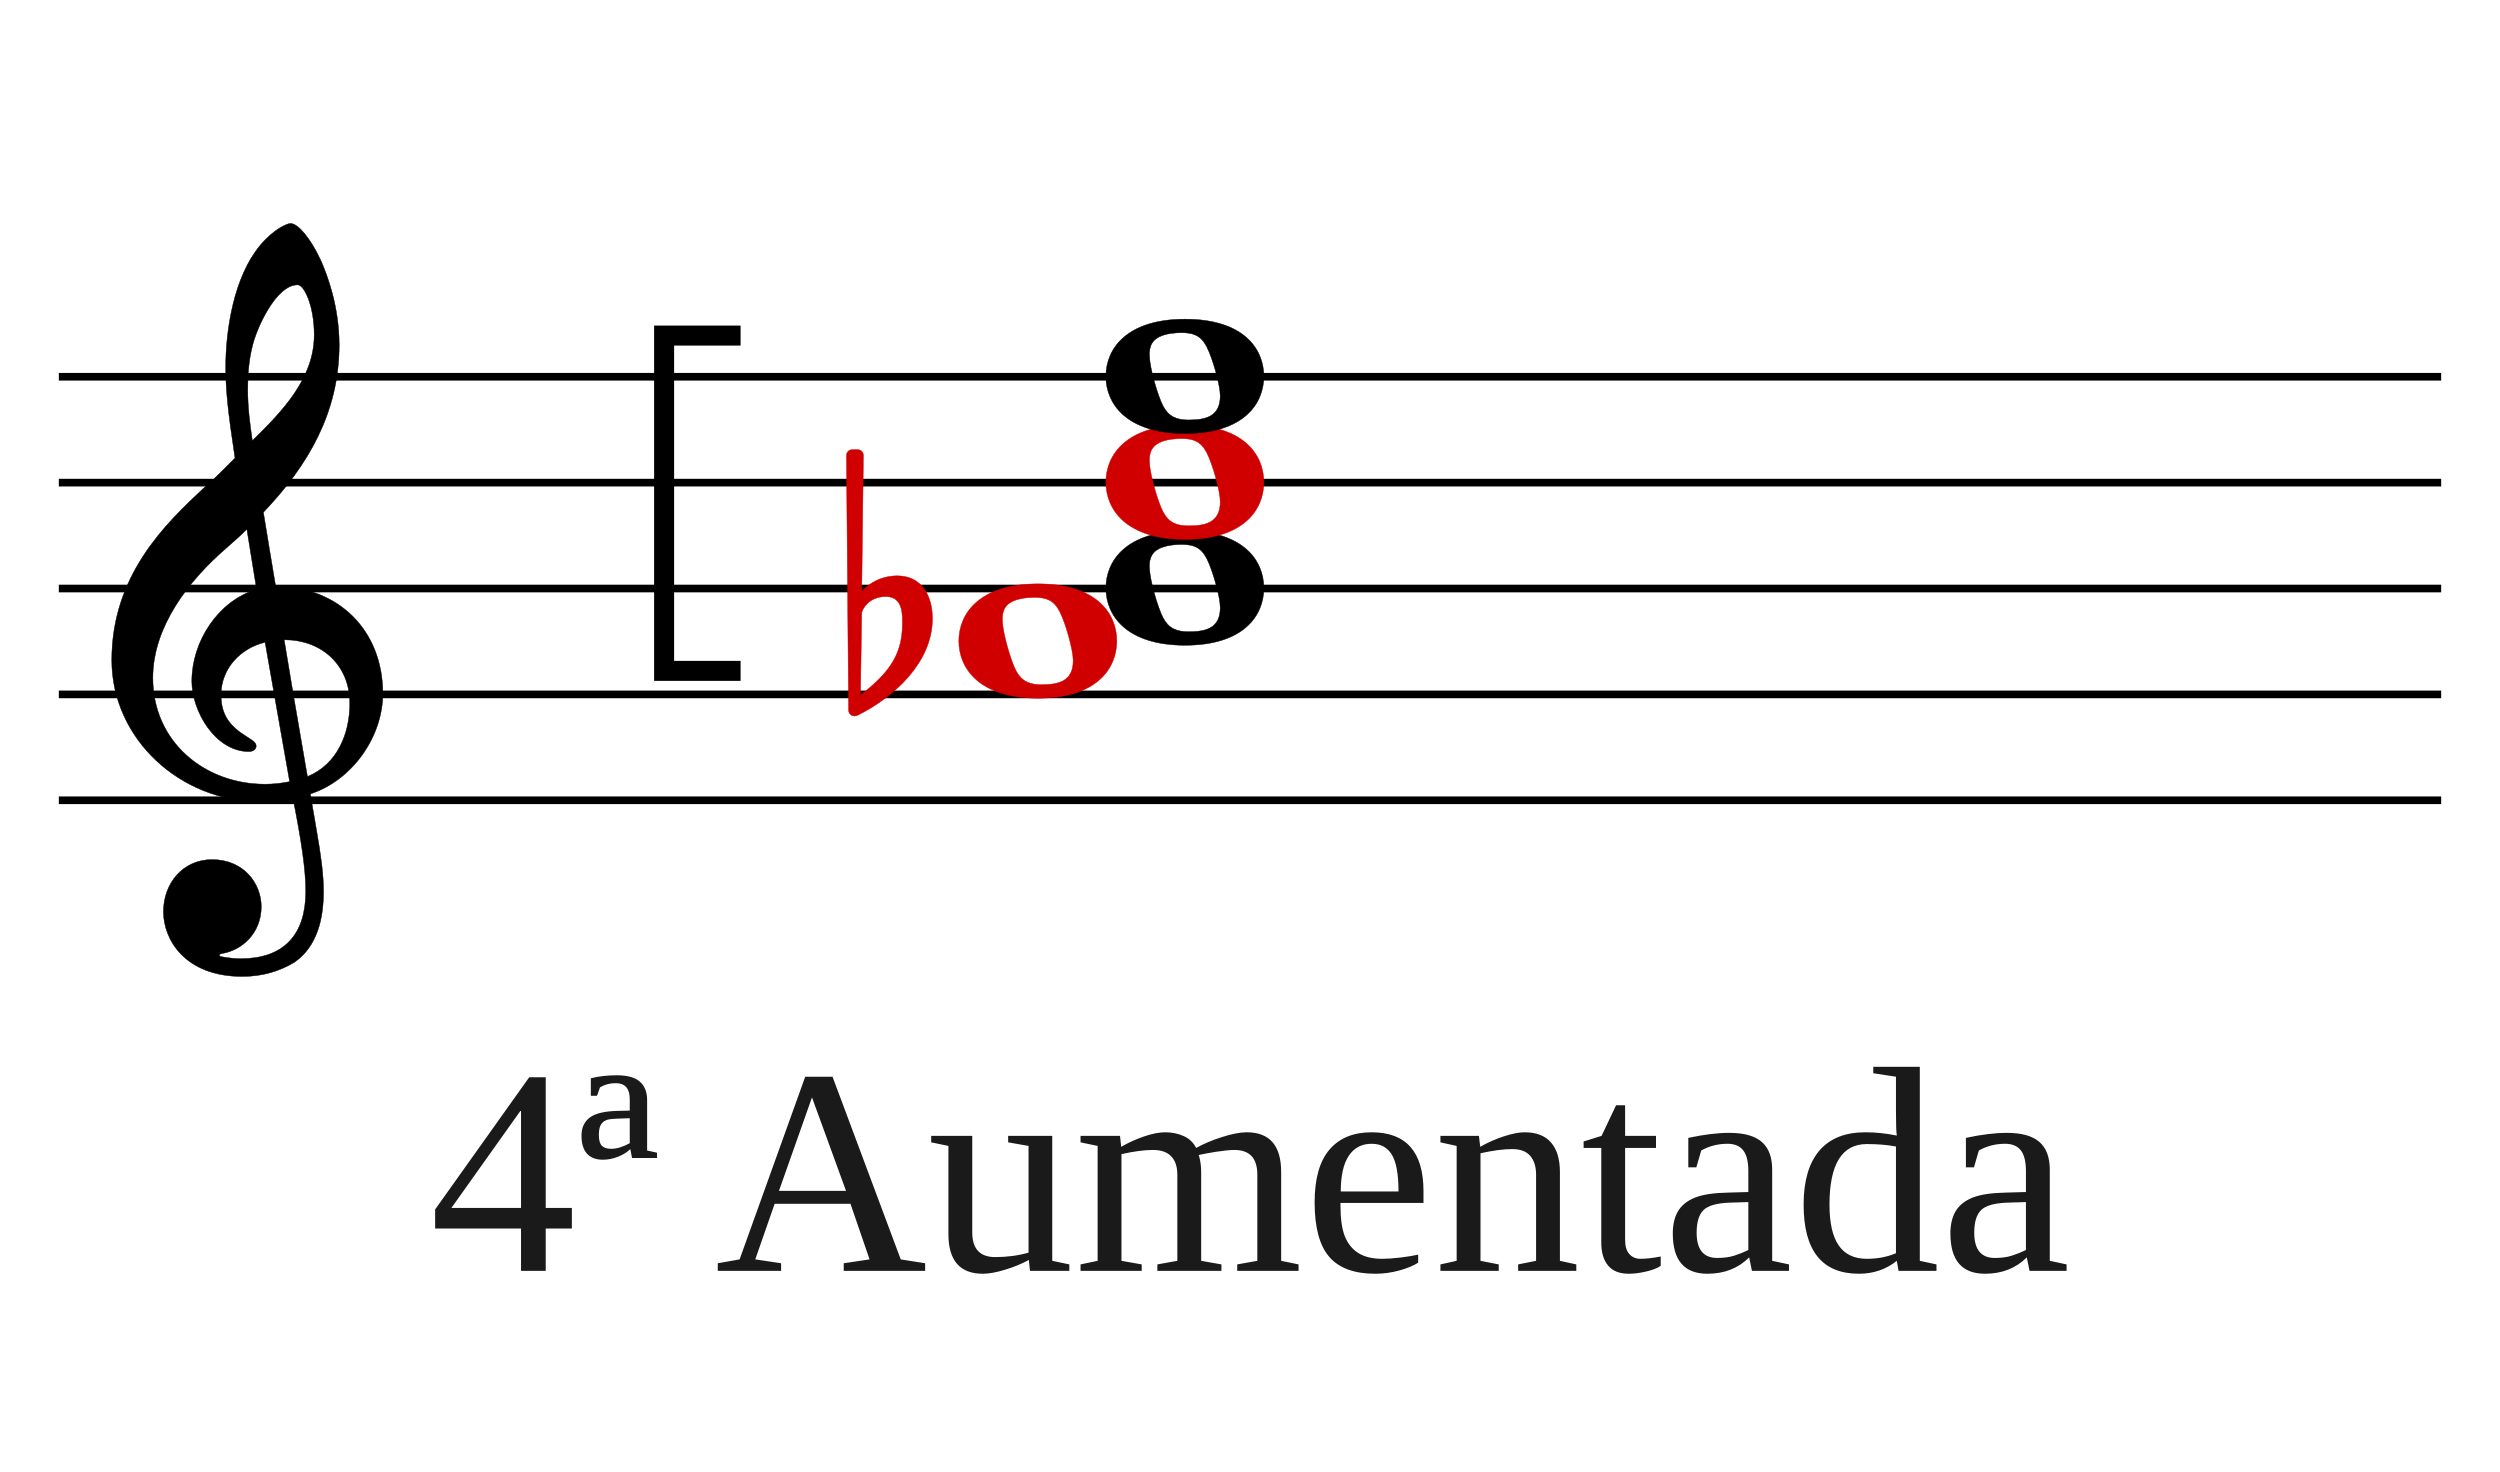
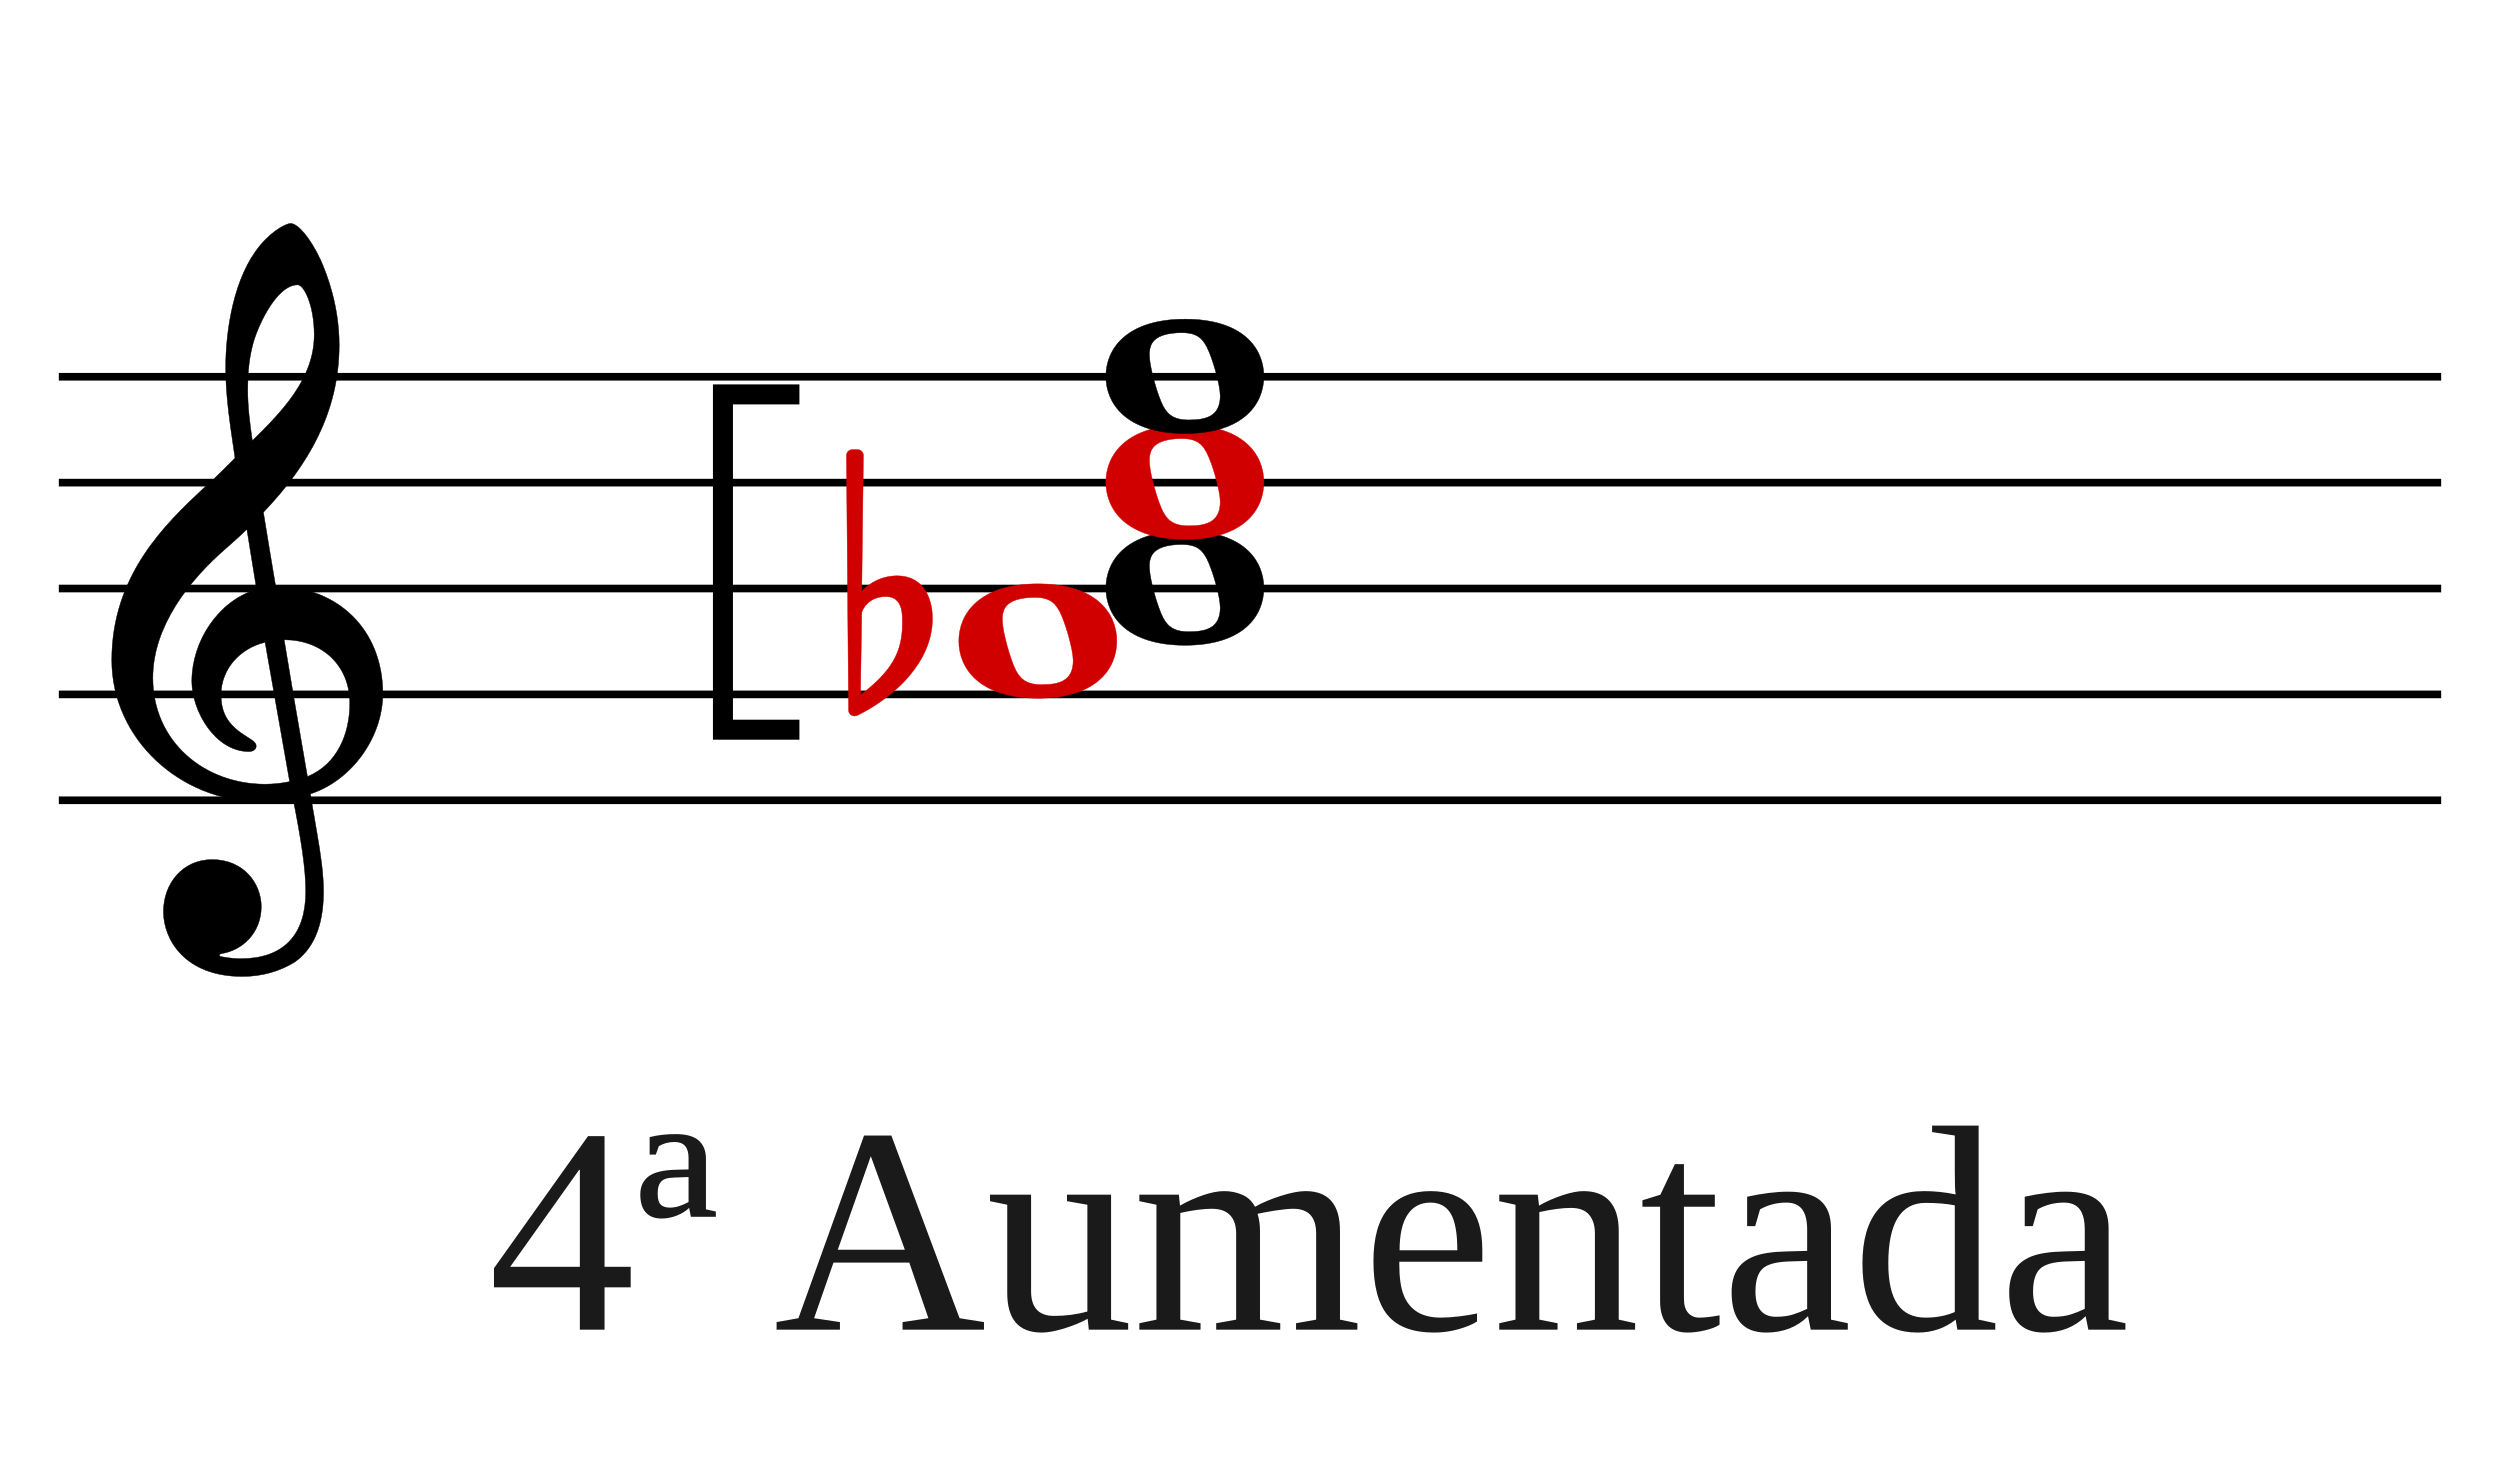
<svg xmlns="http://www.w3.org/2000/svg" id="doyriav" viewBox="0 0 170 100" width="260" height="153" role="img">
  <defs>
    <g id="E050-doyriav">
      <path transform="scale(1,-1)" d="M420 -206l-58 329c-59 -14 -104 -63 -104 -124c0 -49 22 -75 61 -99c12 -8 22 -13 22 -22s-9 -13 -17 -13c-80 0 -135 96 -135 166c0 94 62 190 153 217c-7 41 -14 88 -23 142c-15 -15 -31 -29 -48 -44c-88 -76 -174 -185 -174 -307c0 -151 122 -251 265 -251 c19 0 38 2 58 6zM332 822c-8 -31 -11 -65 -11 -102c0 -42 5 -81 11 -121c69 68 146 146 146 250c0 69 -24 118 -39 118c-52 0 -98 -105 -107 -145zM562 -21c0 89 -65 150 -155 150c7 -44 34 -203 55 -323c71 29 100 102 100 173zM122 -513c0 66 45 123 115 123 c75 0 116 -57 116 -111c0 -64 -47 -104 -94 -111c-3 -1 -5 -2 -5 -4c0 -1 2 -2 3 -3c2 0 23 -5 47 -5c101 0 154 55 154 159c0 53 -11 123 -30 219c-23 -4 -50 -7 -79 -7c-186 0 -349 147 -349 334c0 200 126 321 217 406c21 17 73 70 74 71c-17 112 -22 161 -22 215 c0 84 18 212 82 288c33 39 64 51 71 51c18 0 47 -35 71 -86c16 -36 44 -110 44 -201c0 -159 -73 -284 -179 -395c9 -56 19 -115 29 -175c146 0 253 -102 253 -253c0 -103 -73 -205 -171 -237c6 -39 12 -69 15 -89c10 -57 16 -102 16 -141c0 -63 -14 -129 -68 -167 c-36 -22 -77 -34 -124 -34c-135 0 -186 87 -186 153z" />
    </g>
    <g id="E0A2-doyriav">
      <path transform="scale(1,-1)" d="M195 -102c41 0 75 8 75 57c0 25 -18 89 -32 116s-32 33 -60 33c-15 0 -31 -2 -43 -6c-24 -8 -34 -24 -32 -51c1 -27 19 -91 32 -116s32 -33 60 -33zM187 136c138 0 186 -70 186 -135s-48 -135 -186 -135s-187 70 -187 135s49 135 187 135z" />
    </g>
    <g id="E260-doyriav">
      <path transform="scale(1,-1)" d="M132 40v11c0 21 -3 55 -39 55c-40 0 -55 -29 -57 -38l-3 -195c58 46 99 88 99 167zM120 155c59 0 83 -49 83 -101c0 -103 -90 -185 -176 -228c-2 -1 -6 -2 -8 -2c-8 0 -14 6 -14 14l-5 601c0 8 6 14 14 14h12c8 0 14 -6 14 -14l-4 -321c5 6 34 37 84 37z" />
    </g>
  </defs>
  <style type="text/css">#doyriav g.ending, #doyriav g.fing, #doyriav g.reh, #doyriav g.tempo {font-weight:bold;}#doyriav g.dir, #doyriav g.dynam, #doyriav g.mNum {font-style:italic;}#doyriav g.label {font-weight:normal;}#doyriav ellipse, #doyriav path, #doyriav polygon, #doyriav polyline, #doyriav rect {stroke:currentColor}#doyriav g.cursor {fill:dodgerblue; color:dodgerblue;}#doyriav g.cursor.chord {fill:limegreen; color:limegreen;}</style>
  <svg class="definition-scale" color="black" font-family="Times, serif" viewBox="0 0 4250 2500">
    <g class="page-margin" transform="translate(100, 100)">
      <g id="e4401ob" class="mdiv pageMilestone" />
      <g id="fzwubjo" class="score pageMilestone" />
      <g id="p1ql29n0" class="system">
        <g id="s1xo308w" class="section systemMilestone" />
        <g id="t1ff4skd" class="measure">
          <g id="c1b7r14l" class="staff">
            <path d="M0 540 L4050 540" stroke-width="13" />
            <path d="M0 720 L4050 720" stroke-width="13" />
            <path d="M0 900 L4050 900" stroke-width="13" />
            <path d="M0 1080 L4050 1080" stroke-width="13" />
            <path d="M0 1260 L4050 1260" stroke-width="13" />
            <g id="b1iqpw5n" class="clef">
              <use href="#E050-doyriav" transform="translate(90, 1080) scale(0.72, 0.72)" />
            </g>
            <g id="c6jtvq3" class="keySig" />
            <g id="d1sfpesm" class="layer">
              <g id="etp6cdf" class="space" />
              <g id="fg24h4z" class="chord">
                <g id="n0" class="note" color="#d00000" fill="#d00000">
                  <g class="notehead">
                    <use href="#E0A2-doyriav" transform="translate(1530, 990) scale(0.72, 0.72)" />
                  </g>
                  <g id="htjx12d" class="accid">
                    <use href="#E260-doyriav" transform="translate(1339, 990) scale(0.72, 0.72)" />
                  </g>
                </g>
                <g id="n1" class="note">
                  <g class="notehead">
                    <use href="#E0A2-doyriav" transform="translate(1780, 900) scale(0.72, 0.72)" />
                  </g>
                </g>
                <g id="n2" class="note" color="#d00000" fill="#d00000">
                  <g class="notehead">
                    <use href="#E0A2-doyriav" transform="translate(1780, 720) scale(0.72, 0.72)" />
                  </g>
                </g>
                <g id="n3" class="note">
                  <g class="notehead">
                    <use href="#E0A2-doyriav" transform="translate(1780, 540) scale(0.72, 0.72)" />
                  </g>
                </g>
              </g>
            </g>
          </g>
          <g id="brn48rj" class="barLine" />
        </g>
        <g id="s70f0pc" class="systemMilestoneEnd s1xo308w" />
      </g>
      <g id="t14y5sza" class="pageMilestoneEnd fzwubjo" />
      <g id="u12ths3o" class="pageMilestoneEnd e4401ob" />
    </g>
-     <g class="tm-etiquetas" font-family="Arial, Helvetica, sans-serif" font-weight="700" font-size="300" text-anchor="middle">
-       <text x="2125" y="2160" fill="#1a1a1a" font-size="500" font-weight="400" font-family="Georgia, &quot;Times New Roman&quot;, serif">4ª Aumentada</text>
+     <g transform="translate(100 100)">
+       <g class="tm-etiquetas" font-family="Arial, Helvetica, sans-serif" font-weight="700" font-size="300" text-anchor="middle">
+         <text x="2125" y="2160" fill="#1a1a1a" font-size="500" font-weight="400" font-family="Georgia, &quot;Times New Roman&quot;, serif">4ª Aumentada</text>
+       </g>
+       <path class="tm-corchete" fill="none" stroke="#1a1a1a" stroke-width="34" stroke-linejoin="miter" d="M1259 570H1129V1140H1259" />
    </g>
-     <path class="tm-corchete" fill="none" stroke="#1a1a1a" stroke-width="34" stroke-linejoin="miter" d="M1259 570H1129V1140H1259" />
  </svg>
</svg>
